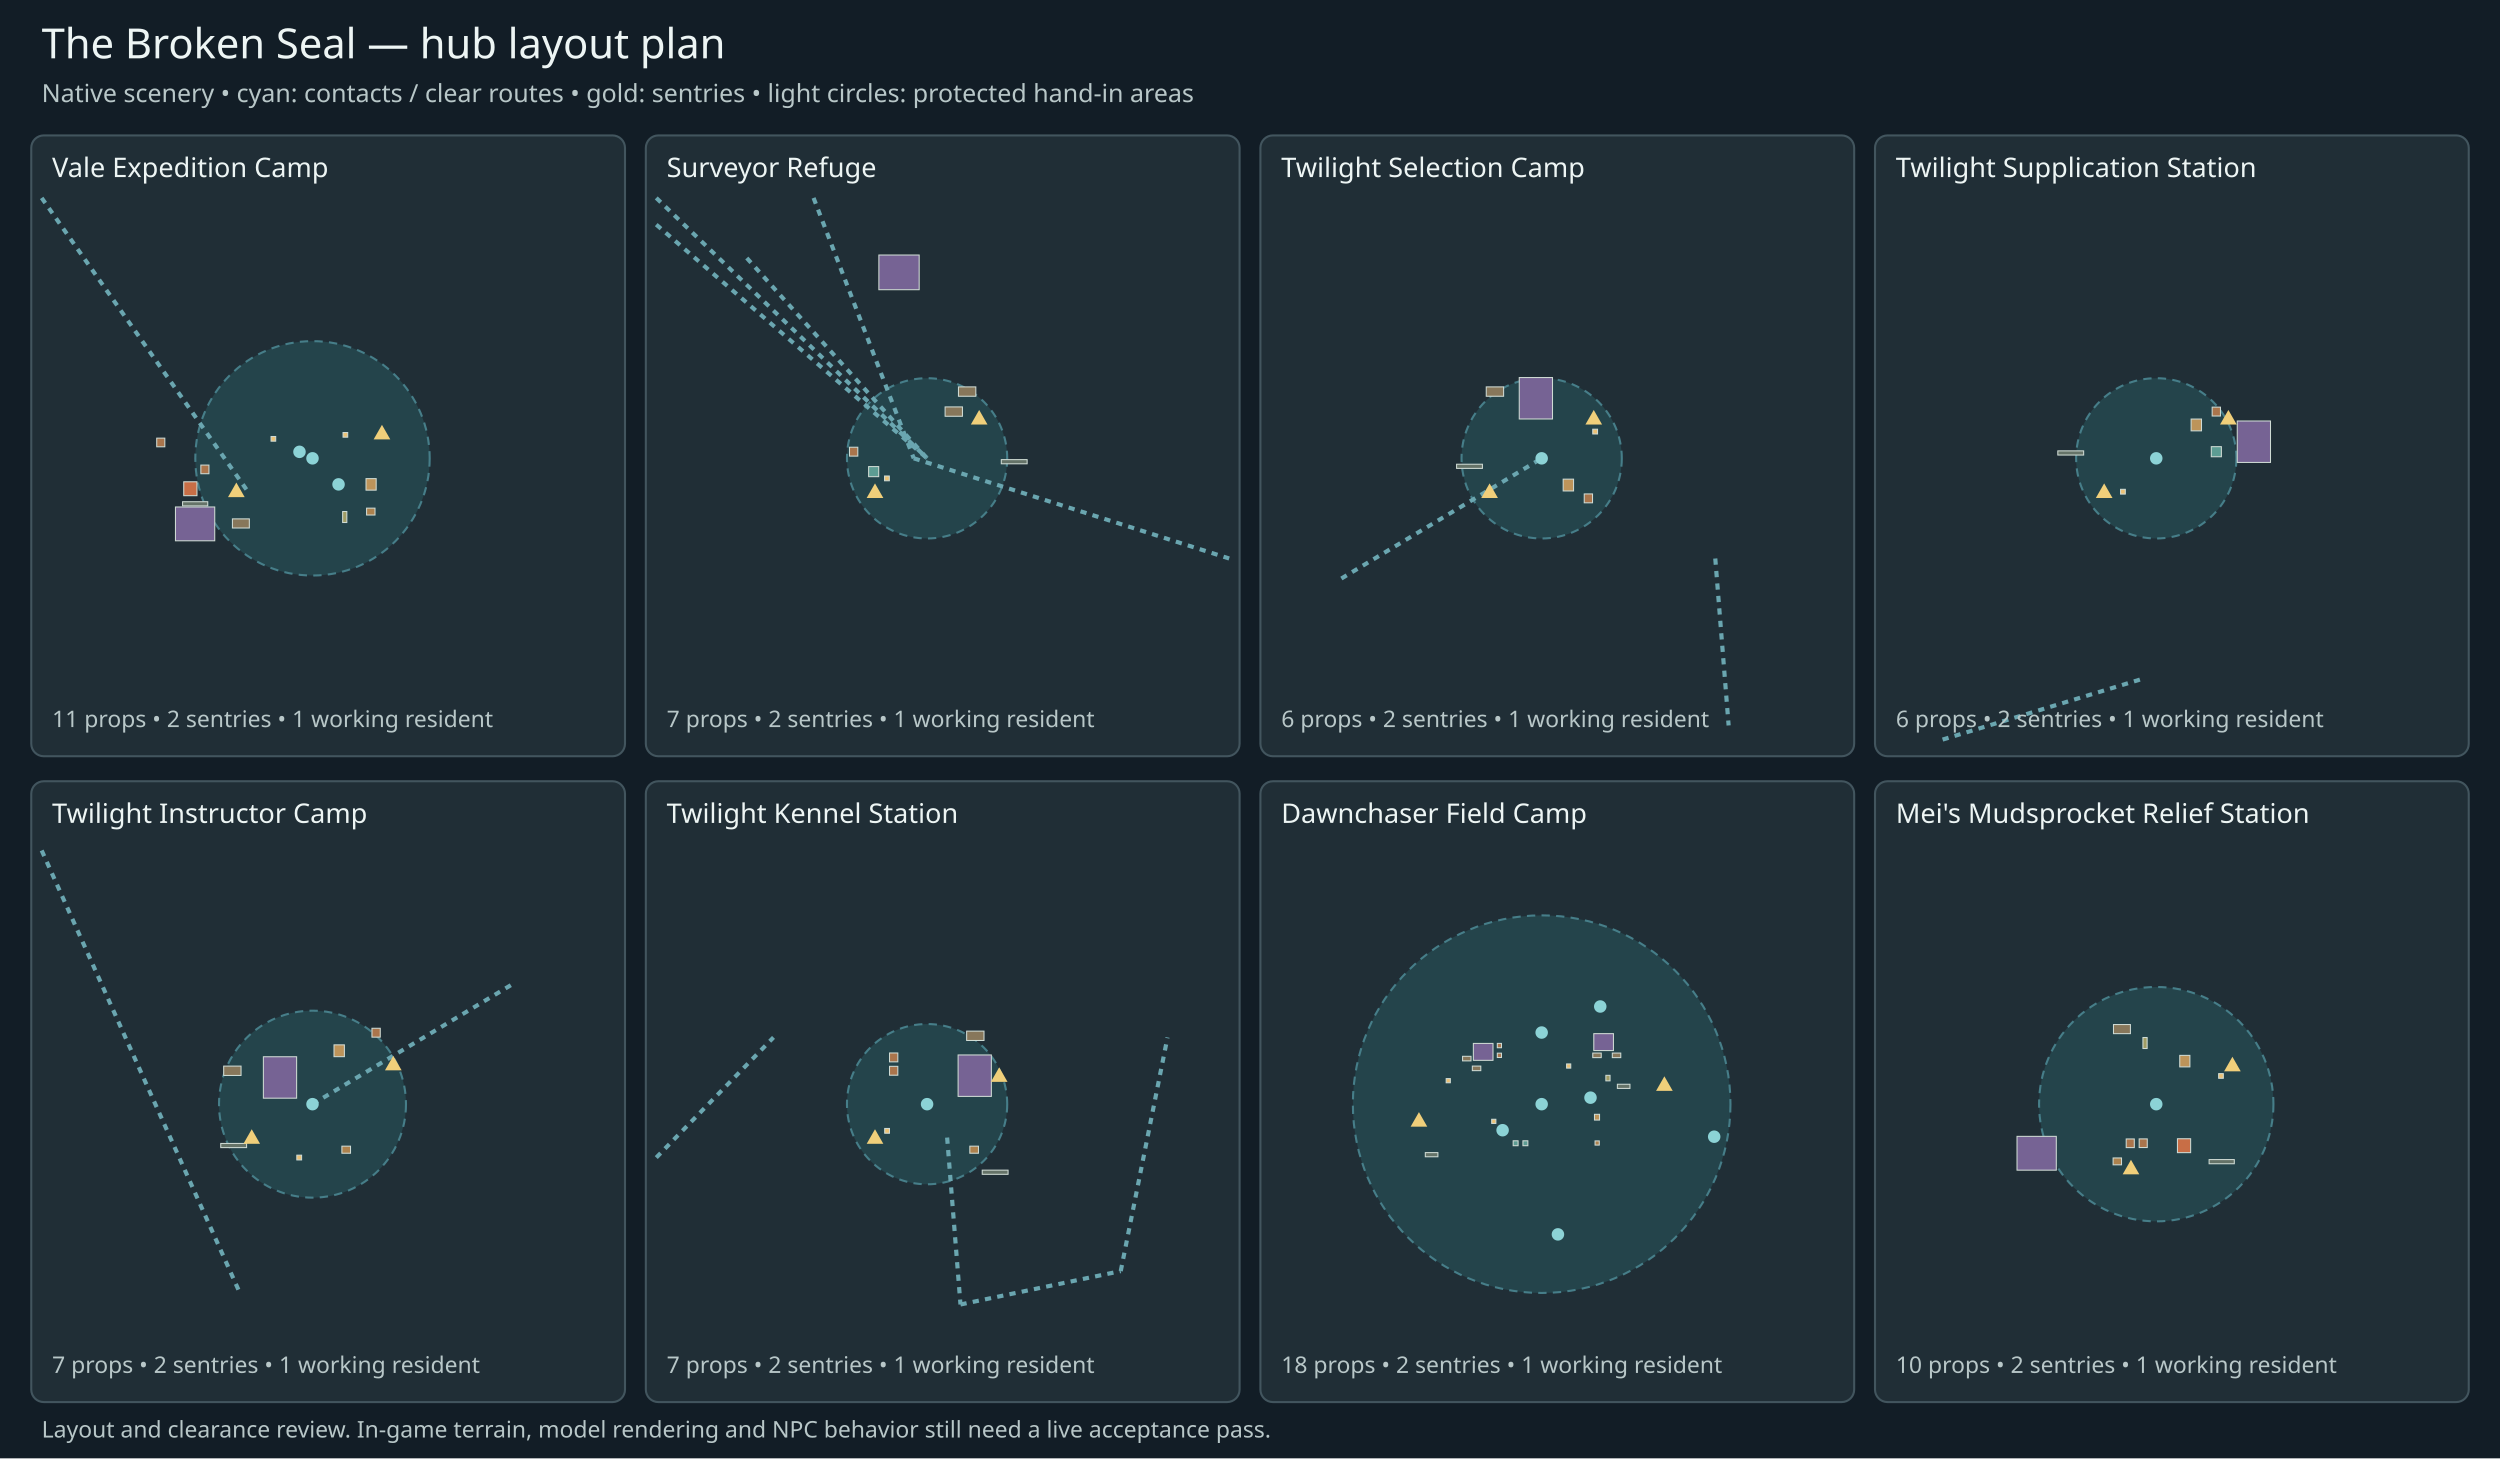
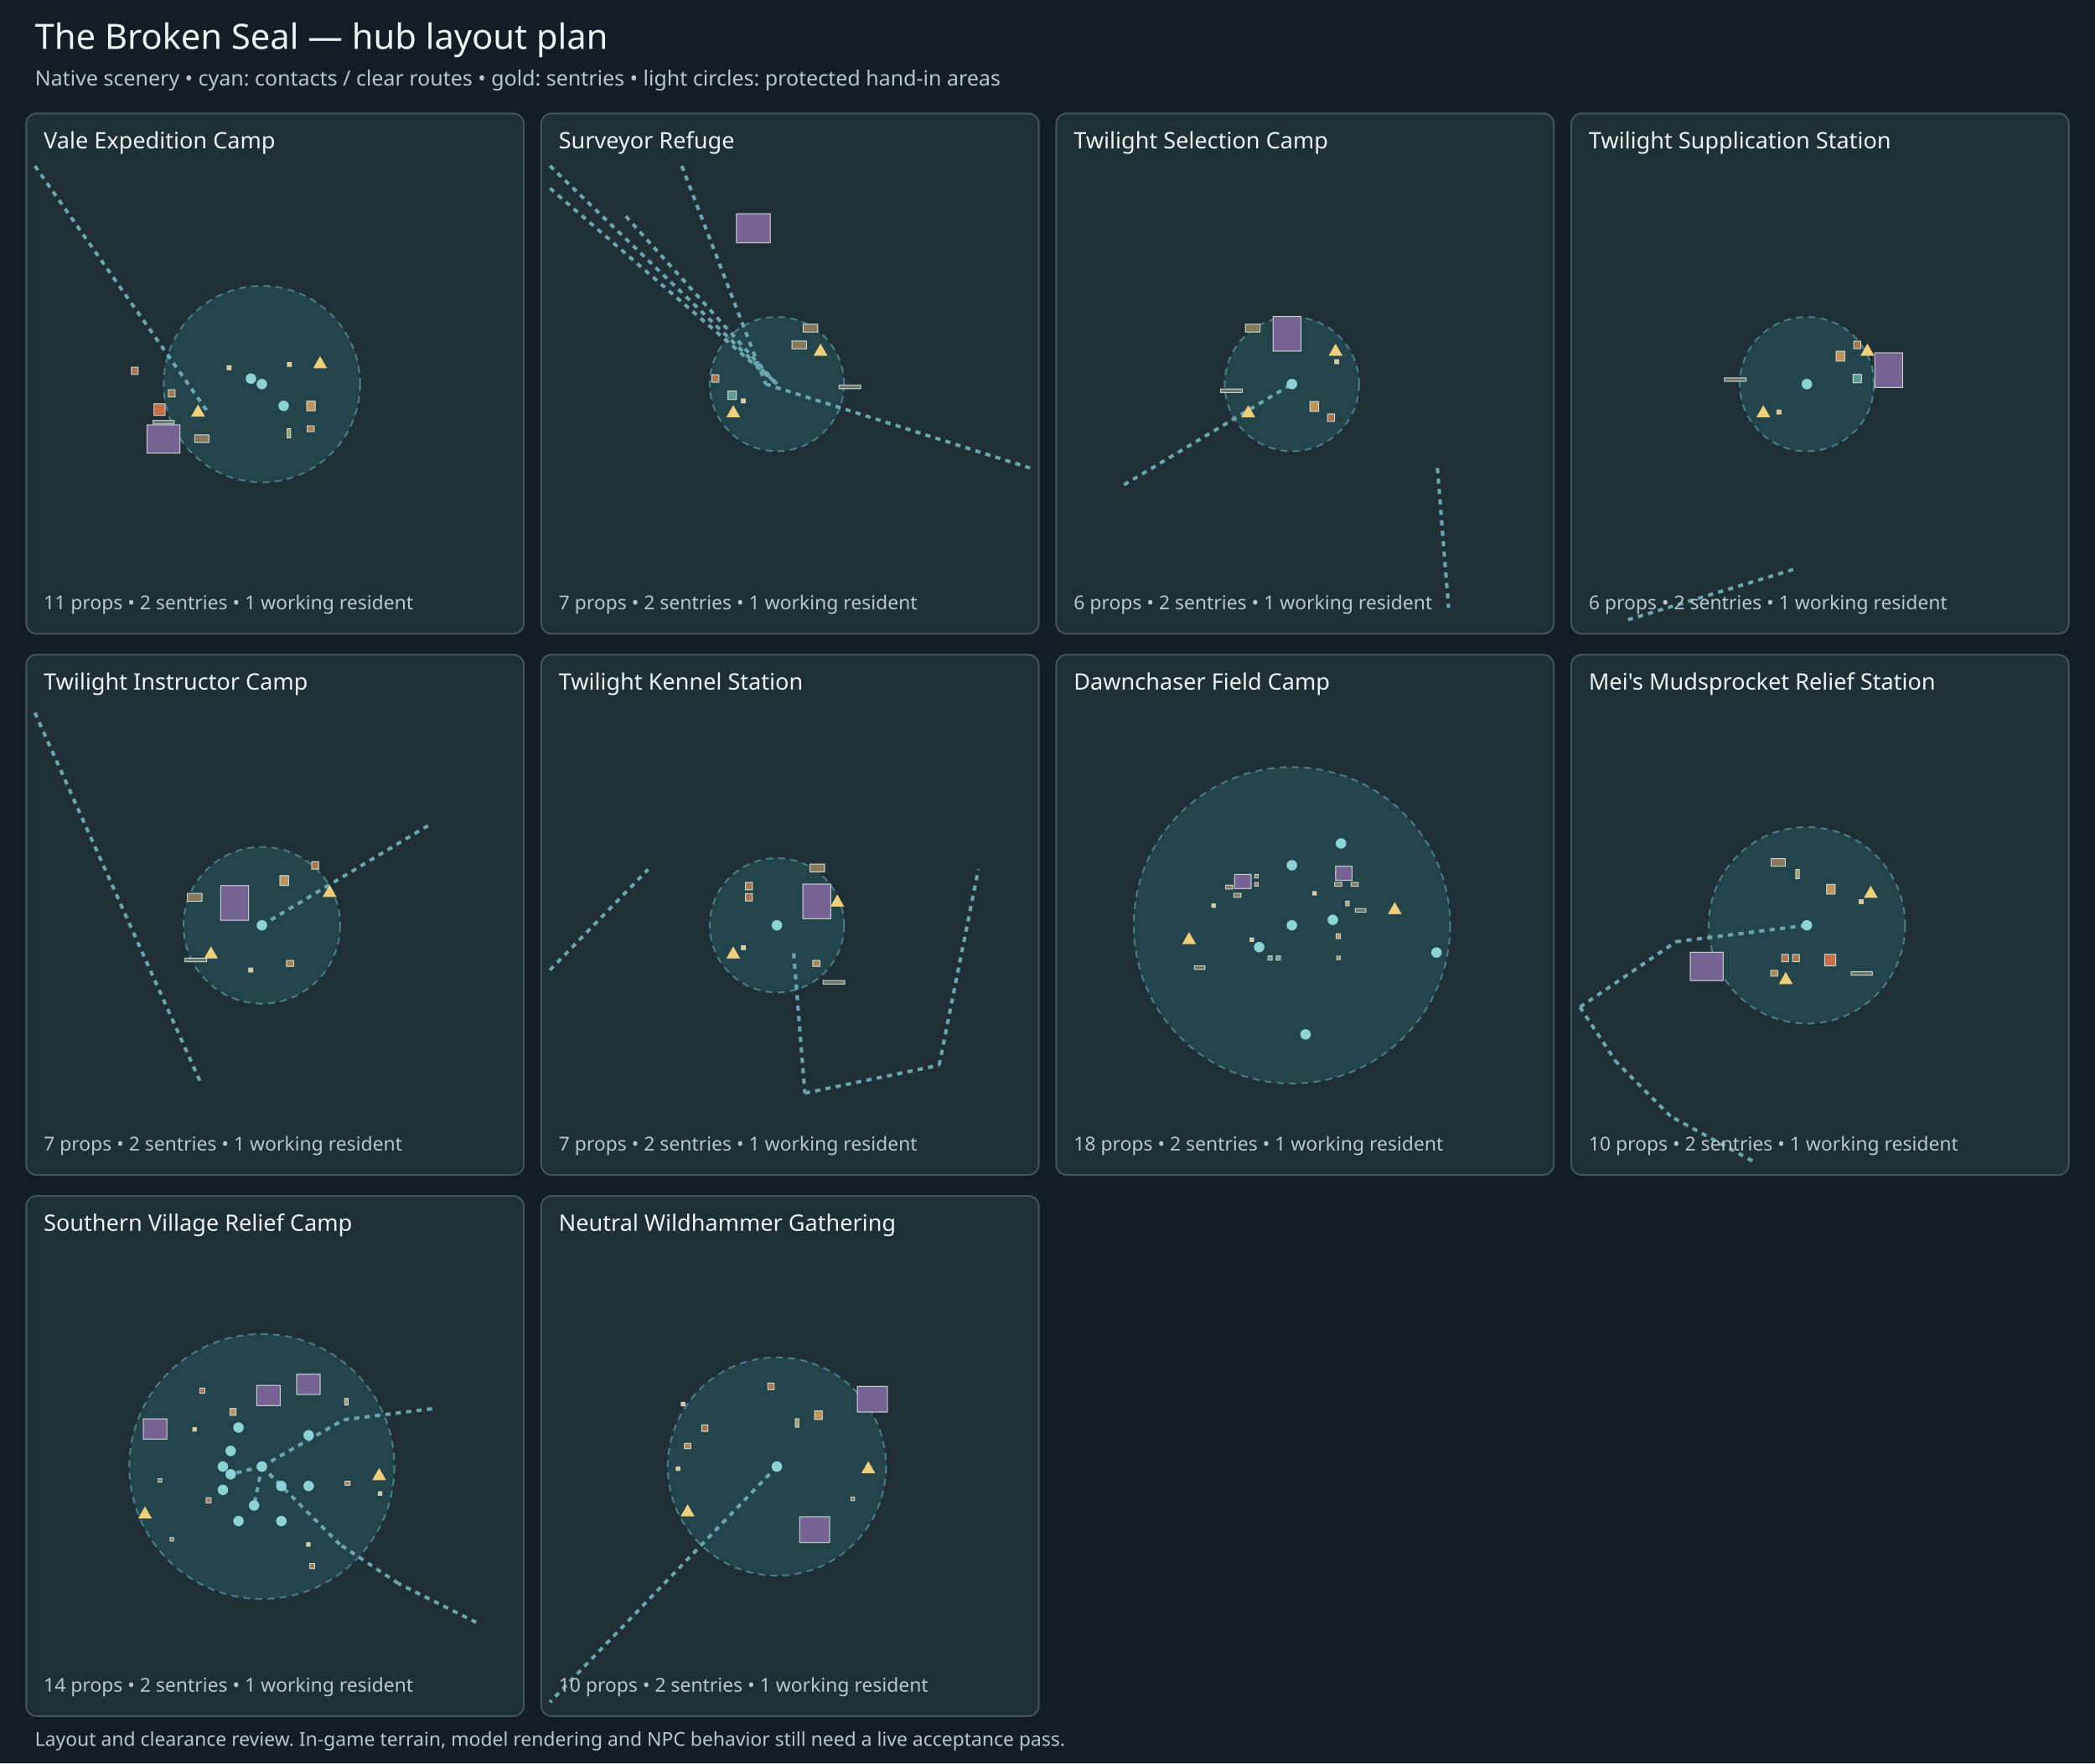
- <svg xmlns="http://www.w3.org/2000/svg" width="1200" height="700" viewBox="0 0 1200 700">
-   <rect width="1200" height="700" fill="#121d26" />
+ <svg xmlns="http://www.w3.org/2000/svg" width="1200" height="1010" viewBox="0 0 1200 1010">
+   <rect width="1200" height="1010" fill="#121d26" />
  <text x="20" y="28" fill="#edf5f4" font-size="20" font-family="sans-serif">The Broken Seal — hub layout plan</text>
  <text x="20" y="49" fill="#b8c7c8" font-size="12" font-family="sans-serif">Native scenery • cyan: contacts / clear routes • gold: sentries • light circles: protected hand-in areas</text>
  <rect x="15" y="65" width="285" height="298" rx="6" fill="#202e36" stroke="#42555e" />
  <text x="25" y="85" fill="#edf5f4" font-size="13" font-family="sans-serif">Vale Expedition Camp</text>
  <circle cx="150" cy="220" r="56.25" fill="#24444b" stroke="#467e89" stroke-dasharray="4 3" />
  <path d="M 20.00 95.00 L 118.75 235.62" stroke="#6aa6b0" stroke-width="2" stroke-dasharray="3 3" fill="none" />
  <rect x="84.22" y="243.35" width="18.85" height="16.23" fill="#766394" stroke="#cfdbd4" stroke-width=".5" />
  <rect x="111.56" y="249.06" width="8.12" height="4.38" fill="#87775b" stroke="#cfdbd4" stroke-width=".5" />
  <rect x="75.23" y="210.31" width="3.88" height="4.15" fill="#aa754c" stroke="#cfdbd4" stroke-width=".5" />
  <rect x="96.41" y="223.24" width="3.88" height="4.15" fill="#aa754c" stroke="#cfdbd4" stroke-width=".5" />
  <rect x="175.69" y="229.74" width="4.87" height="5.53" fill="#bd945a" stroke="#cfdbd4" stroke-width=".5" />
  <rect x="175.96" y="243.91" width="4.04" height="3.30" fill="#ad824e" stroke="#cfdbd4" stroke-width=".5" />
  <rect x="88.20" y="231.26" width="6.34" height="6.67" fill="#c86e46" stroke="#cfdbd4" stroke-width=".5" />
  <rect x="130.10" y="209.52" width="2.24" height="2.24" fill="#ecc276" stroke="#cfdbd4" stroke-width=".5" />
  <rect x="164.66" y="207.61" width="2.24" height="2.24" fill="#ecc276" stroke="#cfdbd4" stroke-width=".5" />
  <rect x="87.63" y="240.83" width="12.09" height="2.00" fill="#657368" stroke="#cfdbd4" stroke-width=".5" />
  <rect x="164.47" y="245.52" width="2.01" height="5.29" fill="#a19d65" stroke="#cfdbd4" stroke-width=".5" />
  <circle cx="162.50" cy="232.50" r="3" fill="#8cd3d6" />
  <circle cx="150.00" cy="220.00" r="3" fill="#8cd3d6" />
  <circle cx="143.75" cy="216.88" r="3" fill="#8cd3d6" />
  <path d="M 113.44 231.62 L 117.44 238.62 L 109.44 238.62 Z" fill="#f0cf7a" />
  <path d="M 183.34 203.91 L 187.34 210.91 L 179.34 210.91 Z" fill="#f0cf7a" />
  <text x="25" y="349" fill="#b8c7c8" font-size="11" font-family="sans-serif">11 props • 2 sentries • 1 working resident</text>
  <rect x="310" y="65" width="285" height="298" rx="6" fill="#202e36" stroke="#42555e" />
  <text x="320" y="85" fill="#edf5f4" font-size="13" font-family="sans-serif">Surveyor Refuge</text>
  <circle cx="445" cy="220" r="38.462" fill="#24444b" stroke="#467e89" stroke-dasharray="4 3" />
  <path d="M 358.46 123.85 L 445.00 220.00" stroke="#6aa6b0" stroke-width="2" stroke-dasharray="3 3" fill="none" />
  <path d="M 315.00 95.00 L 445.00 220.00" stroke="#6aa6b0" stroke-width="2" stroke-dasharray="3 3" fill="none" />
  <path d="M 315.00 107.82 L 445.00 220.00" stroke="#6aa6b0" stroke-width="2" stroke-dasharray="3 3" fill="none" />
  <path d="M 390.51 95.00 L 438.59 220.00" stroke="#6aa6b0" stroke-width="2" stroke-dasharray="3 3" fill="none" />
  <path d="M 438.59 220.00 L 590.00 268.08" stroke="#6aa6b0" stroke-width="2" stroke-dasharray="3 3" fill="none" />
  <rect x="421.86" y="122.41" width="19.34" height="16.65" fill="#766394" stroke="#cfdbd4" stroke-width=".5" />
  <rect x="453.65" y="195.32" width="8.33" height="4.49" fill="#87775b" stroke="#cfdbd4" stroke-width=".5" />
  <rect x="460.06" y="185.71" width="8.33" height="4.49" fill="#87775b" stroke="#cfdbd4" stroke-width=".5" />
  <rect x="416.94" y="223.96" width="4.84" height="4.84" fill="#5d9c93" stroke="#cfdbd4" stroke-width=".5" />
  <rect x="407.76" y="214.67" width="3.98" height="4.26" fill="#aa754c" stroke="#cfdbd4" stroke-width=".5" />
  <rect x="424.58" y="228.48" width="2.29" height="2.29" fill="#ecc276" stroke="#cfdbd4" stroke-width=".5" />
  <rect x="480.62" y="220.62" width="12.40" height="2.00" fill="#657368" stroke="#cfdbd4" stroke-width=".5" />
  <path d="M 420.00 232.03 L 424.00 239.03 L 416.00 239.03 Z" fill="#f0cf7a" />
  <path d="M 470.00 196.77 L 474.00 203.77 L 466.00 203.77 Z" fill="#f0cf7a" />
  <text x="320" y="349" fill="#b8c7c8" font-size="11" font-family="sans-serif">7 props • 2 sentries • 1 working resident</text>
  <rect x="605" y="65" width="285" height="298" rx="6" fill="#202e36" stroke="#42555e" />
  <text x="615" y="85" fill="#edf5f4" font-size="13" font-family="sans-serif">Twilight Selection Camp</text>
  <circle cx="740" cy="220" r="38.462" fill="#24444b" stroke="#467e89" stroke-dasharray="4 3" />
  <path d="M 643.85 277.69 L 740.00 220.00" stroke="#6aa6b0" stroke-width="2" stroke-dasharray="3 3" fill="none" />
  <path d="M 823.33 268.08 L 829.74 348.21" stroke="#6aa6b0" stroke-width="2" stroke-dasharray="3 3" fill="none" />
  <rect x="729.24" y="181.22" width="15.96" height="19.89" fill="#766394" stroke="#cfdbd4" stroke-width=".5" />
  <rect x="713.40" y="185.71" width="8.33" height="4.49" fill="#87775b" stroke="#cfdbd4" stroke-width=".5" />
  <rect x="760.43" y="237.09" width="3.98" height="4.26" fill="#aa754c" stroke="#cfdbd4" stroke-width=".5" />
  <rect x="750.32" y="229.99" width="4.99" height="5.67" fill="#bd945a" stroke="#cfdbd4" stroke-width=".5" />
  <rect x="764.53" y="206.02" width="2.29" height="2.29" fill="#ecc276" stroke="#cfdbd4" stroke-width=".5" />
  <rect x="699.16" y="222.83" width="12.40" height="2.00" fill="#657368" stroke="#cfdbd4" stroke-width=".5" />
  <circle cx="740.00" cy="220.00" r="3" fill="#8cd3d6" />
  <path d="M 715.00 232.03 L 719.00 239.03 L 711.00 239.03 Z" fill="#f0cf7a" />
  <path d="M 765.00 196.77 L 769.00 203.77 L 761.00 203.77 Z" fill="#f0cf7a" />
  <text x="615" y="349" fill="#b8c7c8" font-size="11" font-family="sans-serif">6 props • 2 sentries • 1 working resident</text>
  <rect x="900" y="65" width="285" height="298" rx="6" fill="#202e36" stroke="#42555e" />
  <text x="910" y="85" fill="#edf5f4" font-size="13" font-family="sans-serif">Twilight Supplication Station</text>
  <circle cx="1035" cy="220" r="38.462" fill="#24444b" stroke="#467e89" stroke-dasharray="4 3" />
  <path d="M 932.44 355.00 L 1028.59 325.77" stroke="#6aa6b0" stroke-width="2" stroke-dasharray="3 3" fill="none" />
  <rect x="1073.88" y="202.08" width="15.96" height="19.89" fill="#766394" stroke="#cfdbd4" stroke-width=".5" />
  <rect x="1061.42" y="214.40" width="4.84" height="4.84" fill="#5d9c93" stroke="#cfdbd4" stroke-width=".5" />
  <rect x="1051.73" y="201.14" width="4.99" height="5.67" fill="#bd945a" stroke="#cfdbd4" stroke-width=".5" />
  <rect x="1061.84" y="195.43" width="3.98" height="4.26" fill="#aa754c" stroke="#cfdbd4" stroke-width=".5" />
  <rect x="1017.86" y="234.87" width="2.29" height="2.29" fill="#ecc276" stroke="#cfdbd4" stroke-width=".5" />
  <rect x="987.75" y="216.42" width="12.40" height="2.00" fill="#657368" stroke="#cfdbd4" stroke-width=".5" />
  <circle cx="1035.00" cy="220.00" r="3" fill="#8cd3d6" />
  <path d="M 1010.00 232.03 L 1014.00 239.03 L 1006.00 239.03 Z" fill="#f0cf7a" />
  <path d="M 1069.62 196.77 L 1073.62 203.77 L 1065.62 203.77 Z" fill="#f0cf7a" />
  <text x="910" y="349" fill="#b8c7c8" font-size="11" font-family="sans-serif">6 props • 2 sentries • 1 working resident</text>
  <rect x="15" y="375" width="285" height="298" rx="6" fill="#202e36" stroke="#42555e" />
  <text x="25" y="395" fill="#edf5f4" font-size="13" font-family="sans-serif">Twilight Instructor Camp</text>
  <circle cx="150" cy="530" r="44.872" fill="#24444b" stroke="#467e89" stroke-dasharray="4 3" />
  <path d="M 20.00 408.21 L 114.74 619.74" stroke="#6aa6b0" stroke-width="2" stroke-dasharray="3 3" fill="none" />
  <path d="M 150.00 530.00 L 246.15 472.31" stroke="#6aa6b0" stroke-width="2" stroke-dasharray="3 3" fill="none" />
  <rect x="126.42" y="507.24" width="15.96" height="19.89" fill="#766394" stroke="#cfdbd4" stroke-width=".5" />
  <rect x="107.37" y="511.73" width="8.33" height="4.49" fill="#87775b" stroke="#cfdbd4" stroke-width=".5" />
  <rect x="160.32" y="501.53" width="4.99" height="5.67" fill="#bd945a" stroke="#cfdbd4" stroke-width=".5" />
  <rect x="164.11" y="550.16" width="4.14" height="3.39" fill="#ad824e" stroke="#cfdbd4" stroke-width=".5" />
  <rect x="142.48" y="554.48" width="2.29" height="2.29" fill="#ecc276" stroke="#cfdbd4" stroke-width=".5" />
  <rect x="178.54" y="493.57" width="3.98" height="4.26" fill="#aa754c" stroke="#cfdbd4" stroke-width=".5" />
  <rect x="105.96" y="548.85" width="12.40" height="2.00" fill="#657368" stroke="#cfdbd4" stroke-width=".5" />
  <circle cx="150.00" cy="530.00" r="3" fill="#8cd3d6" />
  <path d="M 120.83 542.03 L 124.83 549.03 L 116.83 549.03 Z" fill="#f0cf7a" />
  <path d="M 188.78 506.77 L 192.78 513.77 L 184.78 513.77 Z" fill="#f0cf7a" />
  <text x="25" y="659" fill="#b8c7c8" font-size="11" font-family="sans-serif">7 props • 2 sentries • 1 working resident</text>
  <rect x="310" y="375" width="285" height="298" rx="6" fill="#202e36" stroke="#42555e" />
  <text x="320" y="395" fill="#edf5f4" font-size="13" font-family="sans-serif">Twilight Kennel Station</text>
  <circle cx="445" cy="530" r="38.462" fill="#24444b" stroke="#467e89" stroke-dasharray="4 3" />
  <path d="M 461.03 626.15 L 537.95 610.13" stroke="#6aa6b0" stroke-width="2" stroke-dasharray="3 3" fill="none" />
  <path d="M 537.95 610.13 L 560.40 497.95" stroke="#6aa6b0" stroke-width="2" stroke-dasharray="3 3" fill="none" />
  <path d="M 315.00 555.64 L 371.28 497.95" stroke="#6aa6b0" stroke-width="2" stroke-dasharray="3 3" fill="none" />
  <path d="M 454.62 546.03 L 461.03 626.15" stroke="#6aa6b0" stroke-width="2" stroke-dasharray="3 3" fill="none" />
  <rect x="459.89" y="506.38" width="15.96" height="19.89" fill="#766394" stroke="#cfdbd4" stroke-width=".5" />
  <rect x="463.99" y="494.94" width="8.33" height="4.49" fill="#87775b" stroke="#cfdbd4" stroke-width=".5" />
  <rect x="426.97" y="511.84" width="3.98" height="4.26" fill="#aa754c" stroke="#cfdbd4" stroke-width=".5" />
  <rect x="426.97" y="505.43" width="3.98" height="4.26" fill="#aa754c" stroke="#cfdbd4" stroke-width=".5" />
  <rect x="465.52" y="550.16" width="4.14" height="3.39" fill="#ad824e" stroke="#cfdbd4" stroke-width=".5" />
  <rect x="424.66" y="541.66" width="2.29" height="2.29" fill="#ecc276" stroke="#cfdbd4" stroke-width=".5" />
  <rect x="471.47" y="561.67" width="12.40" height="2.00" fill="#657368" stroke="#cfdbd4" stroke-width=".5" />
  <circle cx="445.00" cy="530.00" r="3" fill="#8cd3d6" />
  <path d="M 420.00 542.03 L 424.00 549.03 L 416.00 549.03 Z" fill="#f0cf7a" />
  <path d="M 479.62 512.31 L 483.62 519.31 L 475.62 519.31 Z" fill="#f0cf7a" />
  <text x="320" y="659" fill="#b8c7c8" font-size="11" font-family="sans-serif">7 props • 2 sentries • 1 working resident</text>
  <rect x="605" y="375" width="285" height="298" rx="6" fill="#202e36" stroke="#42555e" />
  <text x="615" y="395" fill="#edf5f4" font-size="13" font-family="sans-serif">Dawnchaser Field Camp</text>
  <circle cx="740" cy="530" r="90.625" fill="#24444b" stroke="#467e89" stroke-dasharray="4 3" />
  <rect x="765.02" y="496.15" width="9.43" height="8.12" fill="#766394" stroke="#cfdbd4" stroke-width=".5" />
  <rect x="764.53" y="505.47" width="4.06" height="2.19" fill="#87775b" stroke="#cfdbd4" stroke-width=".5" />
  <rect x="773.91" y="505.47" width="4.06" height="2.19" fill="#87775b" stroke="#cfdbd4" stroke-width=".5" />
  <rect x="707.21" y="500.84" width="9.43" height="8.12" fill="#766394" stroke="#cfdbd4" stroke-width=".5" />
  <rect x="702.03" y="507.03" width="4.06" height="2.19" fill="#87775b" stroke="#cfdbd4" stroke-width=".5" />
  <rect x="706.72" y="511.72" width="4.06" height="2.19" fill="#87775b" stroke="#cfdbd4" stroke-width=".5" />
  <rect x="718.71" y="505.52" width="2.00" height="2.08" fill="#aa754c" stroke="#cfdbd4" stroke-width=".5" />
  <rect x="718.71" y="500.83" width="2.00" height="2.08" fill="#aa754c" stroke="#cfdbd4" stroke-width=".5" />
  <rect x="726.32" y="547.58" width="2.36" height="2.36" fill="#5d9c93" stroke="#cfdbd4" stroke-width=".5" />
  <rect x="731.01" y="547.58" width="2.36" height="2.36" fill="#5d9c93" stroke="#cfdbd4" stroke-width=".5" />
  <rect x="765.35" y="534.87" width="2.43" height="2.76" fill="#bd945a" stroke="#cfdbd4" stroke-width=".5" />
  <rect x="765.63" y="547.64" width="2.02" height="2.00" fill="#ad824e" stroke="#cfdbd4" stroke-width=".5" />
  <rect x="716.02" y="537.25" width="2.00" height="2.00" fill="#ecc276" stroke="#cfdbd4" stroke-width=".5" />
  <rect x="751.96" y="510.69" width="2.00" height="2.00" fill="#ecc276" stroke="#cfdbd4" stroke-width=".5" />
  <rect x="694.16" y="517.73" width="2.00" height="2.00" fill="#ecc276" stroke="#cfdbd4" stroke-width=".5" />
  <rect x="776.34" y="520.44" width="6.04" height="2.00" fill="#657368" stroke="#cfdbd4" stroke-width=".5" />
  <rect x="684.15" y="553.25" width="6.04" height="2.00" fill="#657368" stroke="#cfdbd4" stroke-width=".5" />
  <rect x="770.82" y="516.16" width="2.00" height="2.65" fill="#a19d65" stroke="#cfdbd4" stroke-width=".5" />
  <circle cx="740.00" cy="530.00" r="3" fill="#8cd3d6" />
  <circle cx="763.44" cy="526.88" r="3" fill="#8cd3d6" />
  <circle cx="740.00" cy="495.62" r="3" fill="#8cd3d6" />
  <circle cx="721.25" cy="542.50" r="3" fill="#8cd3d6" />
  <circle cx="768.12" cy="483.12" r="3" fill="#8cd3d6" />
  <circle cx="822.81" cy="545.62" r="3" fill="#8cd3d6" />
  <circle cx="747.81" cy="592.50" r="3" fill="#8cd3d6" />
  <path d="M 681.09 533.81 L 685.09 540.81 L 677.09 540.81 Z" fill="#f0cf7a" />
  <path d="M 798.91 516.62 L 802.91 523.62 L 794.91 523.62 Z" fill="#f0cf7a" />
  <text x="615" y="659" fill="#b8c7c8" font-size="11" font-family="sans-serif">18 props • 2 sentries • 1 working resident</text>
  <rect x="900" y="375" width="285" height="298" rx="6" fill="#202e36" stroke="#42555e" />
  <text x="910" y="395" fill="#edf5f4" font-size="13" font-family="sans-serif">Mei's Mudsprocket Relief Station</text>
  <circle cx="1035" cy="530" r="56.25" fill="#24444b" stroke="#467e89" stroke-dasharray="4 3" />
+   <path d="M 905.00 576.88 L 925.62 608.12" stroke="#6aa6b0" stroke-width="2" stroke-dasharray="3 3" fill="none" />
+   <path d="M 1003.75 665.00 L 956.88 639.38" stroke="#6aa6b0" stroke-width="2" stroke-dasharray="3 3" fill="none" />
+   <path d="M 956.88 639.38 L 925.62 608.12" stroke="#6aa6b0" stroke-width="2" stroke-dasharray="3 3" fill="none" />
+   <path d="M 905.00 576.88 L 960.00 539.38" stroke="#6aa6b0" stroke-width="2" stroke-dasharray="3 3" fill="none" />
+   <path d="M 960.00 539.38 L 1035.00 530.00" stroke="#6aa6b0" stroke-width="2" stroke-dasharray="3 3" fill="none" />
  <rect x="968.17" y="545.45" width="18.85" height="16.23" fill="#766394" stroke="#cfdbd4" stroke-width=".5" />
  <rect x="1014.47" y="491.78" width="8.13" height="4.37" fill="#87775b" stroke="#cfdbd4" stroke-width=".5" />
  <rect x="1046.28" y="506.58" width="4.87" height="5.53" fill="#bd945a" stroke="#cfdbd4" stroke-width=".5" />
  <rect x="1045.17" y="546.60" width="6.34" height="6.67" fill="#c86e46" stroke="#cfdbd4" stroke-width=".5" />
  <rect x="1020.58" y="546.70" width="3.88" height="4.15" fill="#aa754c" stroke="#cfdbd4" stroke-width=".5" />
  <rect x="1026.80" y="546.67" width="3.88" height="4.15" fill="#aa754c" stroke="#cfdbd4" stroke-width=".5" />
  <rect x="1064.95" y="515.34" width="2.24" height="2.24" fill="#ecc276" stroke="#cfdbd4" stroke-width=".5" />
  <rect x="1014.29" y="555.82" width="4.04" height="3.30" fill="#ad824e" stroke="#cfdbd4" stroke-width=".5" />
  <rect x="1060.37" y="556.60" width="12.09" height="2.00" fill="#657368" stroke="#cfdbd4" stroke-width=".5" />
  <rect x="1028.61" y="498.00" width="2.01" height="5.29" fill="#a19d65" stroke="#cfdbd4" stroke-width=".5" />
  <circle cx="1035.00" cy="530.00" r="3" fill="#8cd3d6" />
  <path d="M 1022.87 556.69 L 1026.87 563.69 L 1018.87 563.69 Z" fill="#f0cf7a" />
  <path d="M 1071.56 507.25 L 1075.56 514.25 L 1067.56 514.25 Z" fill="#f0cf7a" />
  <text x="910" y="659" fill="#b8c7c8" font-size="11" font-family="sans-serif">10 props • 2 sentries • 1 working resident</text>
-   <text x="20" y="690" fill="#b8c7c8" font-size="11" font-family="sans-serif">Layout and clearance review. In-game terrain, model rendering and NPC behavior still need a live acceptance pass.</text>
+   <rect x="15" y="685" width="285" height="298" rx="6" fill="#202e36" stroke="#42555e" />
+   <text x="25" y="705" fill="#edf5f4" font-size="13" font-family="sans-serif">Southern Village Relief Camp</text>
+   <circle cx="150" cy="840" r="75.893" fill="#24444b" stroke="#467e89" stroke-dasharray="4 3" />
+   <path d="M 150.00 840.00 L 132.14 844.46" stroke="#6aa6b0" stroke-width="2" stroke-dasharray="3 3" fill="none" />
+   <path d="M 150.00 840.00 L 161.16 851.16" stroke="#6aa6b0" stroke-width="2" stroke-dasharray="3 3" fill="none" />
+   <path d="M 150.00 840.00 L 145.54 862.32" stroke="#6aa6b0" stroke-width="2" stroke-dasharray="3 3" fill="none" />
+   <path d="M 150.00 840.00 L 172.32 862.32" stroke="#6aa6b0" stroke-width="2" stroke-dasharray="3 3" fill="none" />
+   <path d="M 272.77 929.29 L 228.12 906.96" stroke="#6aa6b0" stroke-width="2" stroke-dasharray="3 3" fill="none" />
+   <path d="M 228.12 906.96 L 194.64 884.64" stroke="#6aa6b0" stroke-width="2" stroke-dasharray="3 3" fill="none" />
+   <path d="M 194.64 884.64 L 172.32 862.32" stroke="#6aa6b0" stroke-width="2" stroke-dasharray="3 3" fill="none" />
+   <path d="M 150.00 840.00 L 196.88 813.21" stroke="#6aa6b0" stroke-width="2" stroke-dasharray="3 3" fill="none" />
+   <path d="M 196.88 813.21 L 250.45 806.52" stroke="#6aa6b0" stroke-width="2" stroke-dasharray="3 3" fill="none" />
+   <rect x="147.06" y="793.55" width="13.47" height="11.59" fill="#766394" stroke="#cfdbd4" stroke-width=".5" />
+   <rect x="169.92" y="787.16" width="13.47" height="11.59" fill="#766394" stroke="#cfdbd4" stroke-width=".5" />
+   <rect x="118.09" y="857.90" width="2.77" height="2.97" fill="#aa754c" stroke="#cfdbd4" stroke-width=".5" />
+   <rect x="177.44" y="895.46" width="2.77" height="2.97" fill="#aa754c" stroke="#cfdbd4" stroke-width=".5" />
+   <rect x="175.62" y="883.63" width="2.00" height="2.00" fill="#ecc276" stroke="#cfdbd4" stroke-width=".5" />
+   <rect x="110.44" y="817.74" width="2.00" height="2.00" fill="#ecc276" stroke="#cfdbd4" stroke-width=".5" />
+   <rect x="131.71" y="806.73" width="3.48" height="3.95" fill="#bd945a" stroke="#cfdbd4" stroke-width=".5" />
+   <rect x="197.62" y="848.42" width="2.89" height="2.36" fill="#ad824e" stroke="#cfdbd4" stroke-width=".5" />
+   <rect x="90.64" y="846.98" width="2.00" height="2.00" fill="#87775b" stroke="#cfdbd4" stroke-width=".5" />
+   <rect x="197.43" y="801.02" width="2.00" height="3.78" fill="#a19d65" stroke="#cfdbd4" stroke-width=".5" />
+   <rect x="82.11" y="812.72" width="13.47" height="11.59" fill="#766394" stroke="#cfdbd4" stroke-width=".5" />
+   <rect x="97.40" y="880.69" width="2.00" height="2.00" fill="#87775b" stroke="#cfdbd4" stroke-width=".5" />
+   <rect x="114.51" y="795.07" width="2.77" height="2.97" fill="#aa754c" stroke="#cfdbd4" stroke-width=".5" />
+   <rect x="216.71" y="854.48" width="2.00" height="2.00" fill="#ecc276" stroke="#cfdbd4" stroke-width=".5" />
+   <circle cx="150.00" cy="840.00" r="3" fill="#8cd3d6" />
+   <circle cx="132.14" cy="844.46" r="3" fill="#8cd3d6" />
+   <circle cx="161.16" cy="851.16" r="3" fill="#8cd3d6" />
+   <circle cx="145.54" cy="862.32" r="3" fill="#8cd3d6" />
+   <circle cx="136.61" cy="817.68" r="3" fill="#8cd3d6" />
+   <circle cx="132.14" cy="831.07" r="3" fill="#8cd3d6" />
+   <circle cx="127.68" cy="840.00" r="3" fill="#8cd3d6" />
+   <circle cx="127.68" cy="853.39" r="3" fill="#8cd3d6" />
+   <circle cx="136.61" cy="871.25" r="3" fill="#8cd3d6" />
+   <circle cx="161.16" cy="871.25" r="3" fill="#8cd3d6" />
+   <circle cx="176.79" cy="851.16" r="3" fill="#8cd3d6" />
+   <circle cx="176.79" cy="822.14" r="3" fill="#8cd3d6" />
+   <path d="M 83.04 862.79 L 87.04 869.79 L 79.04 869.79 Z" fill="#f0cf7a" />
+   <path d="M 217.19 840.82 L 221.19 847.82 L 213.19 847.82 Z" fill="#f0cf7a" />
+   <text x="25" y="969" fill="#b8c7c8" font-size="11" font-family="sans-serif">14 props • 2 sentries • 1 working resident</text>
+   <rect x="310" y="685" width="285" height="298" rx="6" fill="#202e36" stroke="#42555e" />
+   <text x="320" y="705" fill="#edf5f4" font-size="13" font-family="sans-serif">Neutral Wildhammer Gathering</text>
+   <circle cx="445" cy="840" r="62.5" fill="#24444b" stroke="#467e89" stroke-dasharray="4 3" />
+   <path d="M 445.00 840.00 L 315.00 975.00" stroke="#6aa6b0" stroke-width="2" stroke-dasharray="3 3" fill="none" />
+   <rect x="458.07" y="868.77" width="17.14" height="14.76" fill="#766394" stroke="#cfdbd4" stroke-width=".5" />
+   <rect x="491.13" y="794.07" width="17.14" height="14.76" fill="#766394" stroke="#cfdbd4" stroke-width=".5" />
+   <rect x="439.84" y="792.21" width="3.53" height="3.77" fill="#aa754c" stroke="#cfdbd4" stroke-width=".5" />
+   <rect x="401.94" y="816.13" width="3.53" height="3.77" fill="#aa754c" stroke="#cfdbd4" stroke-width=".5" />
+   <rect x="390.25" y="803.23" width="2.03" height="2.03" fill="#ecc276" stroke="#cfdbd4" stroke-width=".5" />
+   <rect x="387.35" y="840.24" width="2.03" height="2.03" fill="#ecc276" stroke="#cfdbd4" stroke-width=".5" />
+   <rect x="466.59" y="808.08" width="4.43" height="5.02" fill="#bd945a" stroke="#cfdbd4" stroke-width=".5" />
+   <rect x="392.02" y="826.74" width="3.67" height="3.00" fill="#ad824e" stroke="#cfdbd4" stroke-width=".5" />
+   <rect x="487.45" y="857.54" width="2.00" height="2.00" fill="#87775b" stroke="#cfdbd4" stroke-width=".5" />
+   <rect x="455.57" y="812.66" width="2.00" height="4.81" fill="#a19d65" stroke="#cfdbd4" stroke-width=".5" />
+   <circle cx="445.00" cy="840.00" r="3" fill="#8cd3d6" />
+   <path d="M 393.86 861.57 L 397.86 868.57 L 389.86 868.57 Z" fill="#f0cf7a" />
+   <path d="M 497.35 836.88 L 501.35 843.88 L 493.35 843.88 Z" fill="#f0cf7a" />
+   <text x="320" y="969" fill="#b8c7c8" font-size="11" font-family="sans-serif">10 props • 2 sentries • 1 working resident</text>
+   <text x="20" y="1000" fill="#b8c7c8" font-size="11" font-family="sans-serif">Layout and clearance review. In-game terrain, model rendering and NPC behavior still need a live acceptance pass.</text>
</svg>
